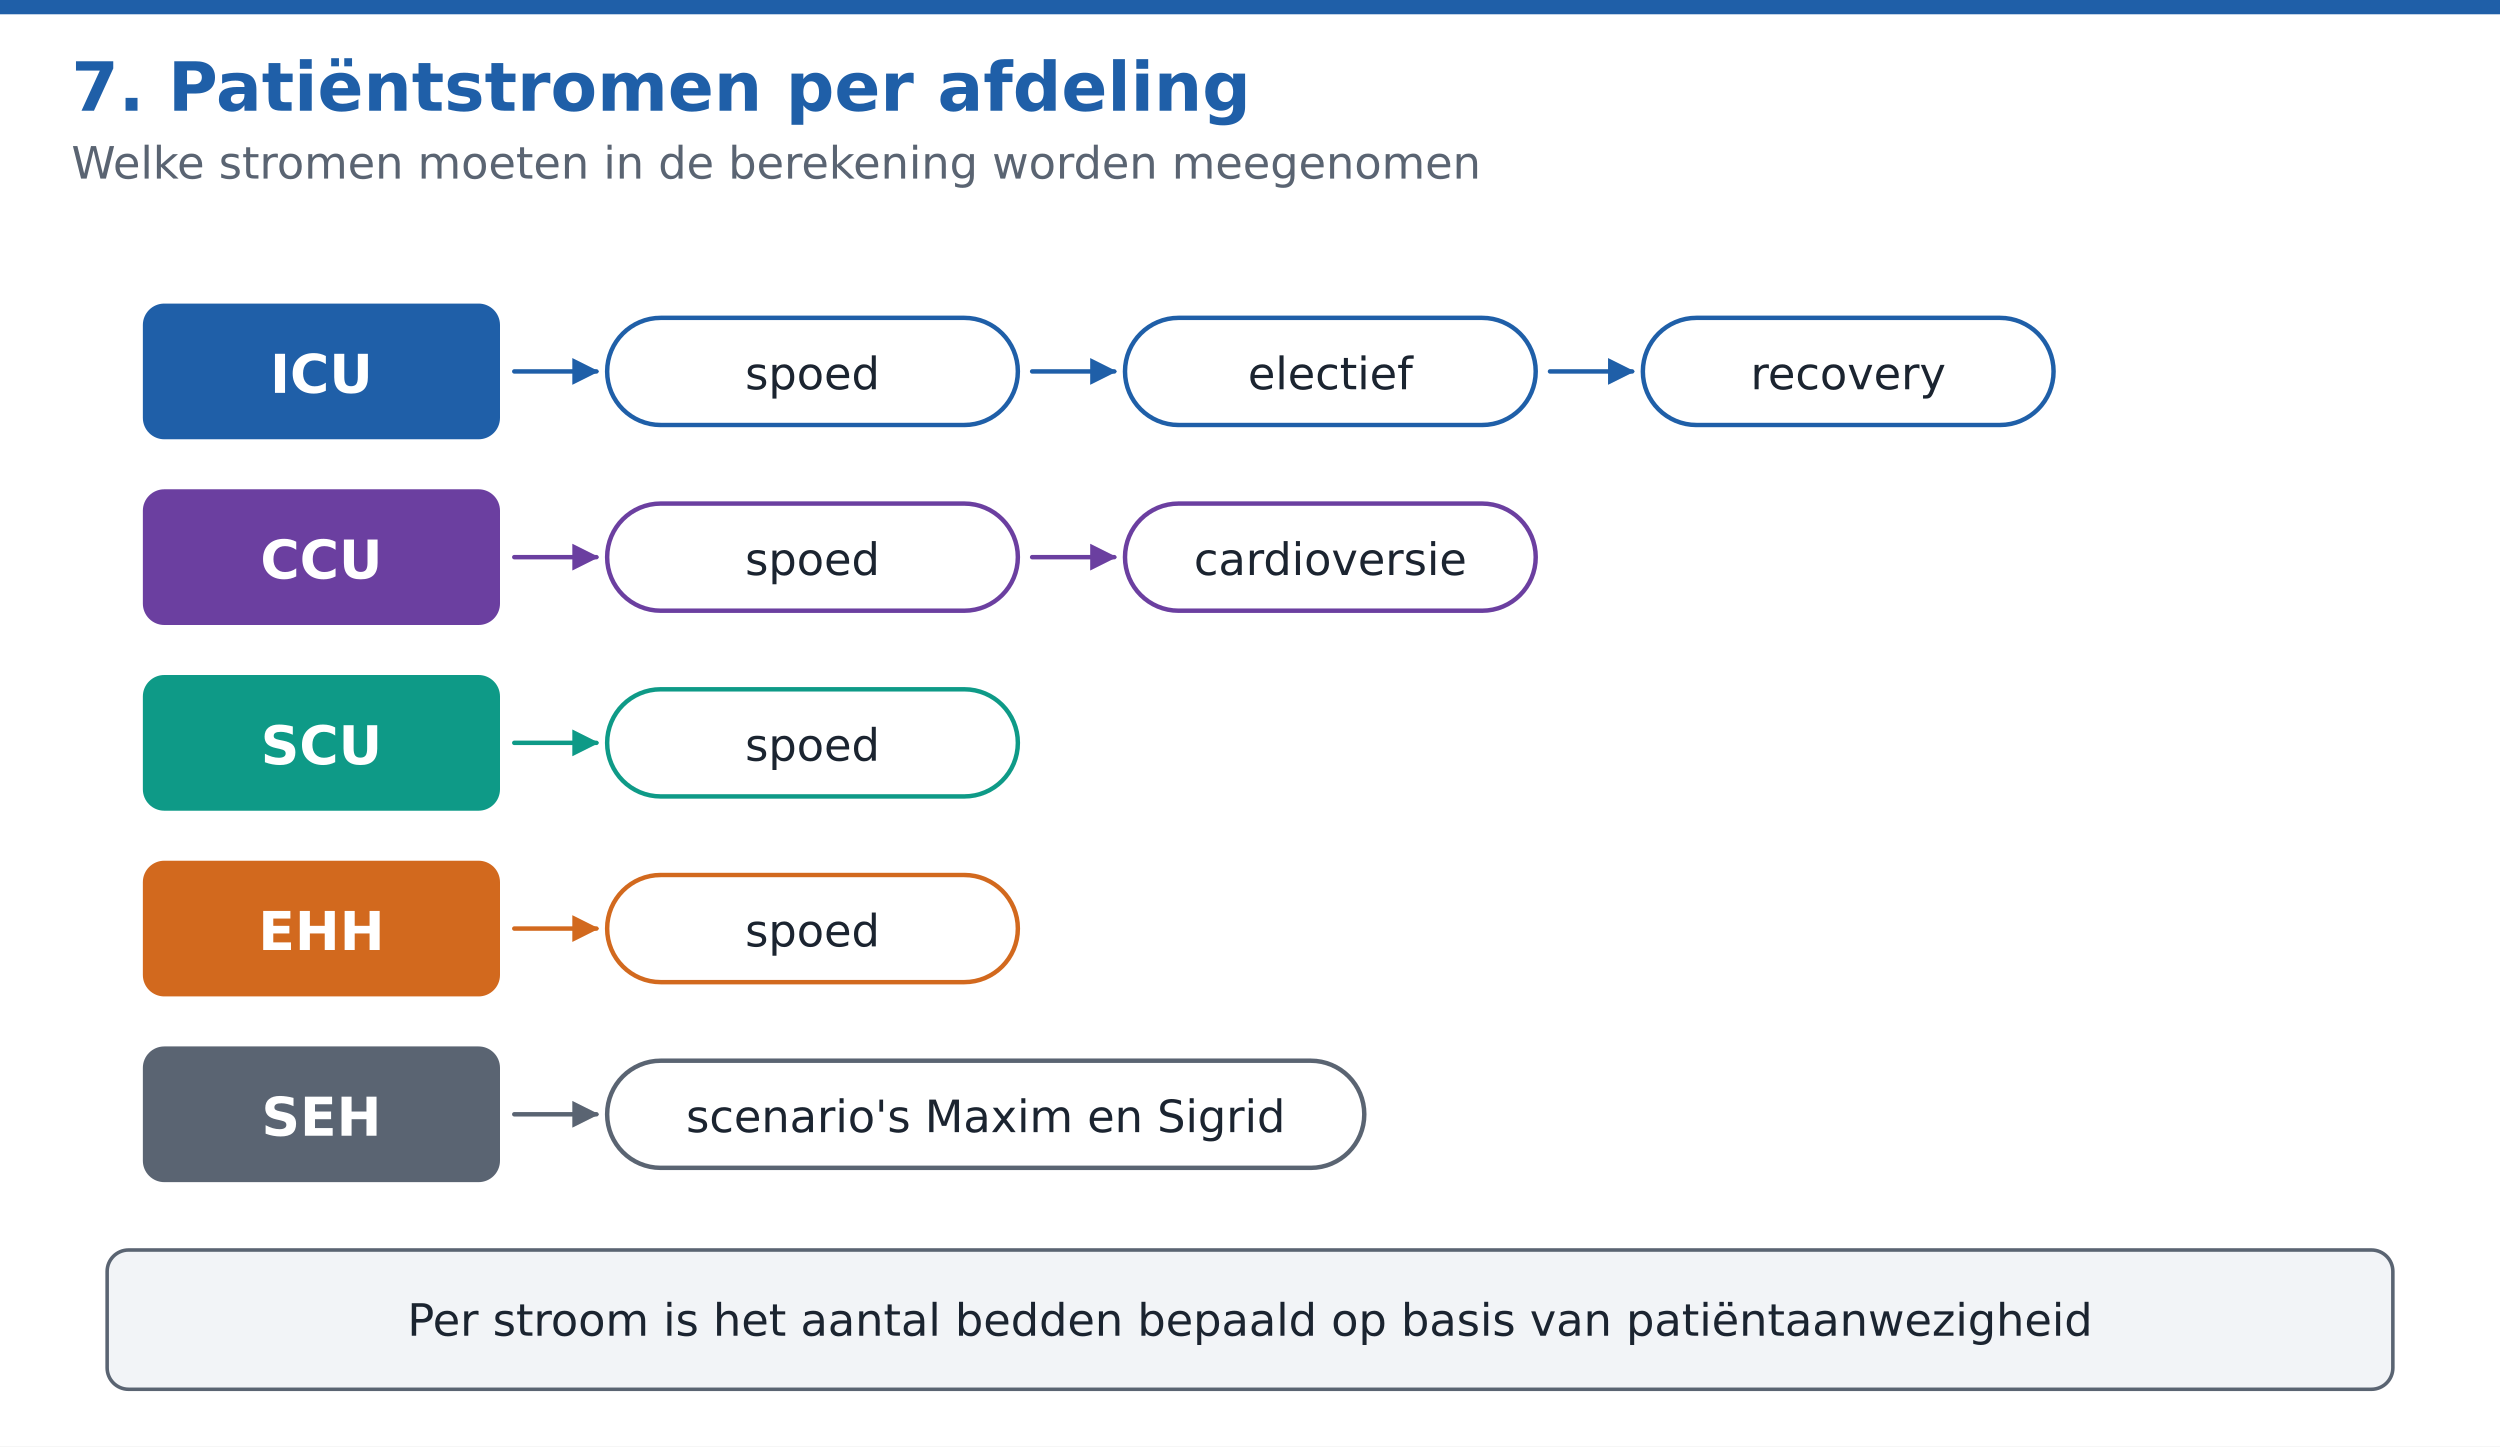
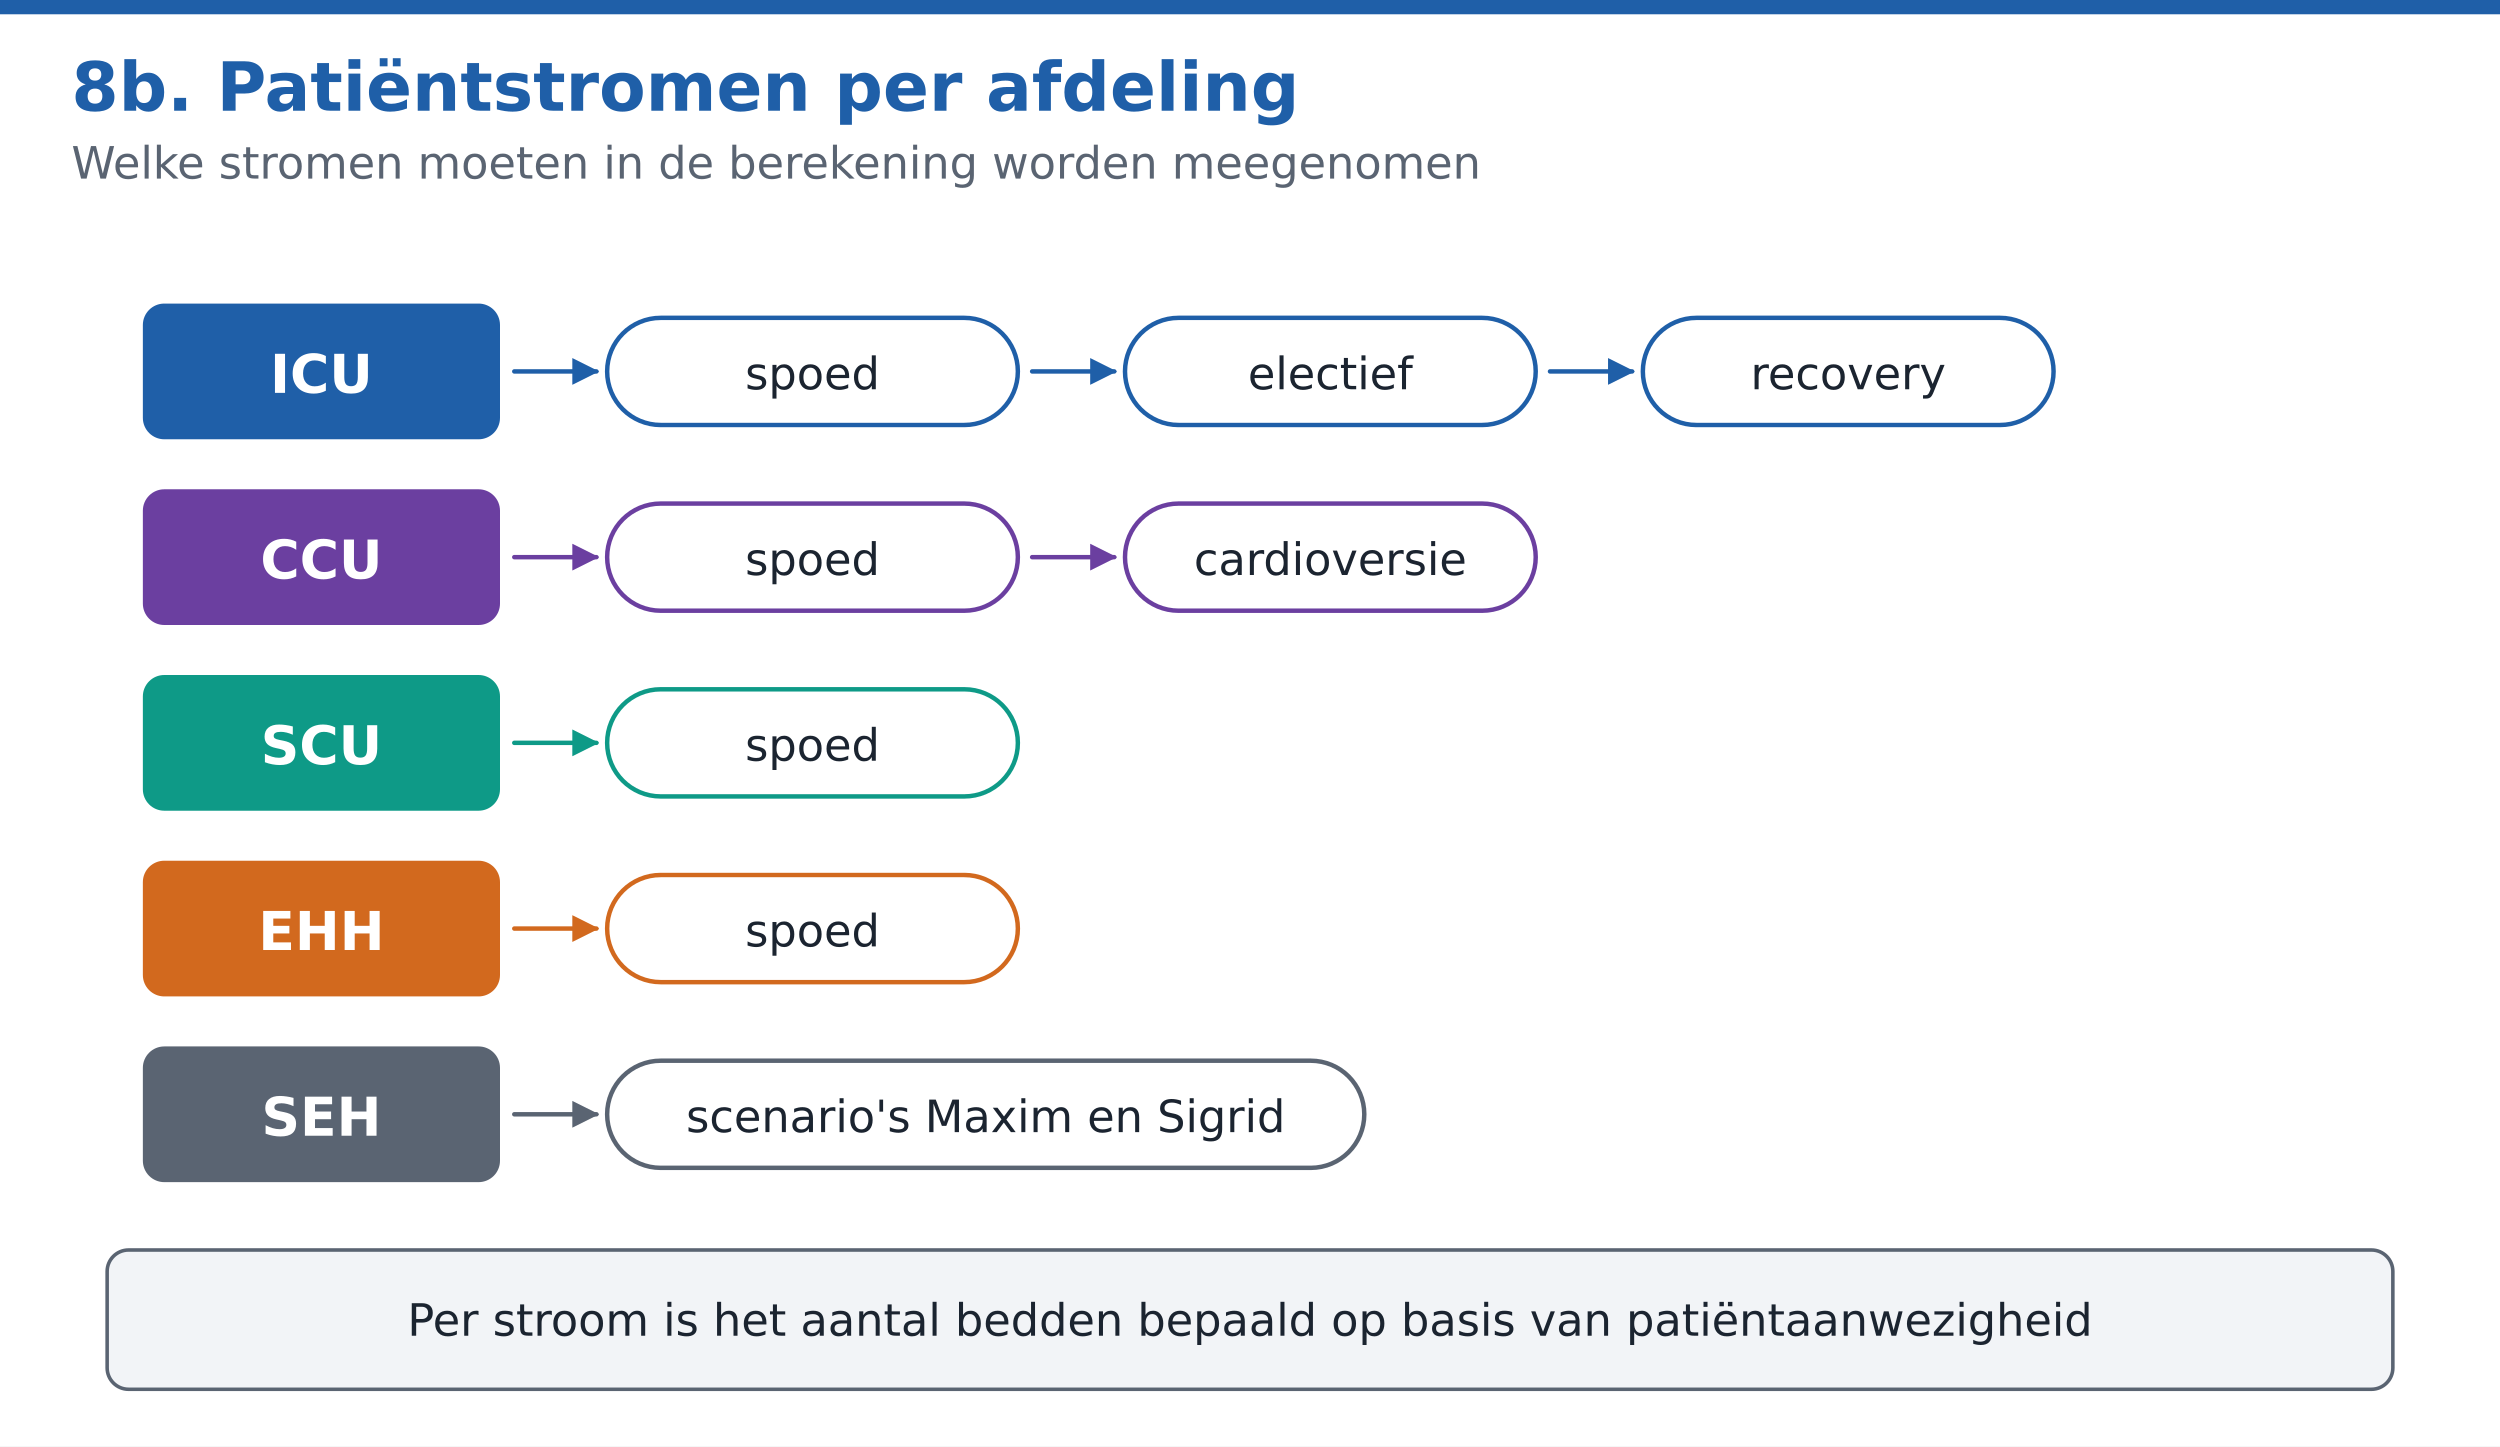
<svg xmlns="http://www.w3.org/2000/svg" width="1400" height="810" viewBox="0 0 1400 810">
  <defs>
    <marker id="arrow-0E9A87" viewBox="0 0 10 10" refX="9" refY="5" markerWidth="6" markerHeight="6" orient="auto-start-reverse">
      <path d="M 0 0 L 10 5 L 0 10 z" fill="#0E9A87" />
    </marker>
    <marker id="arrow-1F5FA8" viewBox="0 0 10 10" refX="9" refY="5" markerWidth="6" markerHeight="6" orient="auto-start-reverse">
      <path d="M 0 0 L 10 5 L 0 10 z" fill="#1F5FA8" />
    </marker>
    <marker id="arrow-5A6472" viewBox="0 0 10 10" refX="9" refY="5" markerWidth="6" markerHeight="6" orient="auto-start-reverse">
      <path d="M 0 0 L 10 5 L 0 10 z" fill="#5A6472" />
    </marker>
    <marker id="arrow-6B3FA0" viewBox="0 0 10 10" refX="9" refY="5" markerWidth="6" markerHeight="6" orient="auto-start-reverse">
      <path d="M 0 0 L 10 5 L 0 10 z" fill="#6B3FA0" />
    </marker>
    <marker id="arrow-D2691E" viewBox="0 0 10 10" refX="9" refY="5" markerWidth="6" markerHeight="6" orient="auto-start-reverse">
      <path d="M 0 0 L 10 5 L 0 10 z" fill="#D2691E" />
    </marker>
  </defs>
  <rect width="1400" height="810" fill="#FFFFFF" />
  <rect x="0" y="0" width="1400" height="8" rx="0" ry="0" fill="#1F5FA8" fill-opacity="1" stroke="none" stroke-width="2" />
-   <text x="40" y="62" font-family="DejaVu Sans, Arial, Helvetica, sans-serif" font-size="38" fill="#1F5FA8" text-anchor="start" font-weight="bold" font-style="normal" letter-spacing="0">7. Patiëntstromen per afdeling</text>
+   <text x="40" y="62" font-family="DejaVu Sans, Arial, Helvetica, sans-serif" font-size="38" fill="#1F5FA8" text-anchor="start" font-weight="bold" font-style="normal" letter-spacing="0">8b. Patiëntstromen per afdeling</text>
  <text x="40" y="100" font-family="DejaVu Sans, Arial, Helvetica, sans-serif" font-size="25" fill="#5A6472" text-anchor="start" font-weight="normal" font-style="normal" letter-spacing="0">Welke stromen moeten in de berekening worden meegenomen</text>
  <rect x="80" y="170" width="200" height="76" rx="12" ry="12" fill="#1F5FA8" fill-opacity="1" stroke="none" stroke-width="2" />
  <text x="180" y="220" font-family="DejaVu Sans, Arial, Helvetica, sans-serif" font-size="30" fill="#FFFFFF" text-anchor="middle" font-weight="bold" font-style="normal" letter-spacing="0">ICU</text>
  <path d="M 288 208 L 334 208" fill="none" stroke="#1F5FA8" stroke-width="2.5" stroke-linecap="round" stroke-linejoin="round" marker-end="url(#arrow-1F5FA8)" />
  <rect x="340" y="178" width="230" height="60" rx="30" ry="30" fill="#FFFFFF" fill-opacity="1" stroke="#1F5FA8" stroke-width="2.5" />
  <text x="455.0" y="218" font-family="DejaVu Sans, Arial, Helvetica, sans-serif" font-size="25" fill="#1B2430" text-anchor="middle" font-weight="normal" font-style="normal" letter-spacing="0">spoed</text>
  <path d="M 578 208 L 624 208" fill="none" stroke="#1F5FA8" stroke-width="2.5" stroke-linecap="round" stroke-linejoin="round" marker-end="url(#arrow-1F5FA8)" />
  <rect x="630" y="178" width="230" height="60" rx="30" ry="30" fill="#FFFFFF" fill-opacity="1" stroke="#1F5FA8" stroke-width="2.5" />
  <text x="745.0" y="218" font-family="DejaVu Sans, Arial, Helvetica, sans-serif" font-size="25" fill="#1B2430" text-anchor="middle" font-weight="normal" font-style="normal" letter-spacing="0">electief</text>
  <path d="M 868 208 L 914 208" fill="none" stroke="#1F5FA8" stroke-width="2.5" stroke-linecap="round" stroke-linejoin="round" marker-end="url(#arrow-1F5FA8)" />
  <rect x="920" y="178" width="230" height="60" rx="30" ry="30" fill="#FFFFFF" fill-opacity="1" stroke="#1F5FA8" stroke-width="2.5" />
  <text x="1035.0" y="218" font-family="DejaVu Sans, Arial, Helvetica, sans-serif" font-size="25" fill="#1B2430" text-anchor="middle" font-weight="normal" font-style="normal" letter-spacing="0">recovery</text>
  <rect x="80" y="274" width="200" height="76" rx="12" ry="12" fill="#6B3FA0" fill-opacity="1" stroke="none" stroke-width="2" />
  <text x="180" y="324" font-family="DejaVu Sans, Arial, Helvetica, sans-serif" font-size="30" fill="#FFFFFF" text-anchor="middle" font-weight="bold" font-style="normal" letter-spacing="0">CCU</text>
  <path d="M 288 312 L 334 312" fill="none" stroke="#6B3FA0" stroke-width="2.5" stroke-linecap="round" stroke-linejoin="round" marker-end="url(#arrow-6B3FA0)" />
  <rect x="340" y="282" width="230" height="60" rx="30" ry="30" fill="#FFFFFF" fill-opacity="1" stroke="#6B3FA0" stroke-width="2.5" />
  <text x="455.0" y="322" font-family="DejaVu Sans, Arial, Helvetica, sans-serif" font-size="25" fill="#1B2430" text-anchor="middle" font-weight="normal" font-style="normal" letter-spacing="0">spoed</text>
  <path d="M 578 312 L 624 312" fill="none" stroke="#6B3FA0" stroke-width="2.5" stroke-linecap="round" stroke-linejoin="round" marker-end="url(#arrow-6B3FA0)" />
  <rect x="630" y="282" width="230" height="60" rx="30" ry="30" fill="#FFFFFF" fill-opacity="1" stroke="#6B3FA0" stroke-width="2.5" />
  <text x="745.0" y="322" font-family="DejaVu Sans, Arial, Helvetica, sans-serif" font-size="25" fill="#1B2430" text-anchor="middle" font-weight="normal" font-style="normal" letter-spacing="0">cardioversie</text>
  <rect x="80" y="378" width="200" height="76" rx="12" ry="12" fill="#0E9A87" fill-opacity="1" stroke="none" stroke-width="2" />
  <text x="180" y="428" font-family="DejaVu Sans, Arial, Helvetica, sans-serif" font-size="30" fill="#FFFFFF" text-anchor="middle" font-weight="bold" font-style="normal" letter-spacing="0">SCU</text>
  <path d="M 288 416 L 334 416" fill="none" stroke="#0E9A87" stroke-width="2.5" stroke-linecap="round" stroke-linejoin="round" marker-end="url(#arrow-0E9A87)" />
  <rect x="340" y="386" width="230" height="60" rx="30" ry="30" fill="#FFFFFF" fill-opacity="1" stroke="#0E9A87" stroke-width="2.5" />
  <text x="455.0" y="426" font-family="DejaVu Sans, Arial, Helvetica, sans-serif" font-size="25" fill="#1B2430" text-anchor="middle" font-weight="normal" font-style="normal" letter-spacing="0">spoed</text>
  <rect x="80" y="482" width="200" height="76" rx="12" ry="12" fill="#D2691E" fill-opacity="1" stroke="none" stroke-width="2" />
  <text x="180" y="532" font-family="DejaVu Sans, Arial, Helvetica, sans-serif" font-size="30" fill="#FFFFFF" text-anchor="middle" font-weight="bold" font-style="normal" letter-spacing="0">EHH</text>
  <path d="M 288 520 L 334 520" fill="none" stroke="#D2691E" stroke-width="2.5" stroke-linecap="round" stroke-linejoin="round" marker-end="url(#arrow-D2691E)" />
  <rect x="340" y="490" width="230" height="60" rx="30" ry="30" fill="#FFFFFF" fill-opacity="1" stroke="#D2691E" stroke-width="2.5" />
  <text x="455.0" y="530" font-family="DejaVu Sans, Arial, Helvetica, sans-serif" font-size="25" fill="#1B2430" text-anchor="middle" font-weight="normal" font-style="normal" letter-spacing="0">spoed</text>
  <rect x="80" y="586" width="200" height="76" rx="12" ry="12" fill="#5A6472" fill-opacity="1" stroke="none" stroke-width="2" />
  <text x="180" y="636" font-family="DejaVu Sans, Arial, Helvetica, sans-serif" font-size="30" fill="#FFFFFF" text-anchor="middle" font-weight="bold" font-style="normal" letter-spacing="0">SEH</text>
  <path d="M 288 624 L 334 624" fill="none" stroke="#5A6472" stroke-width="2.5" stroke-linecap="round" stroke-linejoin="round" marker-end="url(#arrow-5A6472)" />
  <rect x="340" y="594" width="424" height="60" rx="30" ry="30" fill="#FFFFFF" fill-opacity="1" stroke="#5A6472" stroke-width="2.5" />
  <text x="552.0" y="634" font-family="DejaVu Sans, Arial, Helvetica, sans-serif" font-size="25" fill="#1B2430" text-anchor="middle" font-weight="normal" font-style="normal" letter-spacing="0">scenario's Maxim en Sigrid</text>
  <rect x="60" y="700" width="1280" height="78" rx="12" ry="12" fill="#F2F4F7" fill-opacity="1" stroke="#5A6472" stroke-width="2" />
  <text x="700" y="748" font-family="DejaVu Sans, Arial, Helvetica, sans-serif" font-size="25" fill="#1B2430" text-anchor="middle" font-weight="normal" font-style="normal" letter-spacing="0">Per stroom is het aantal bedden bepaald op basis van patiëntaanwezigheid</text>
</svg>
